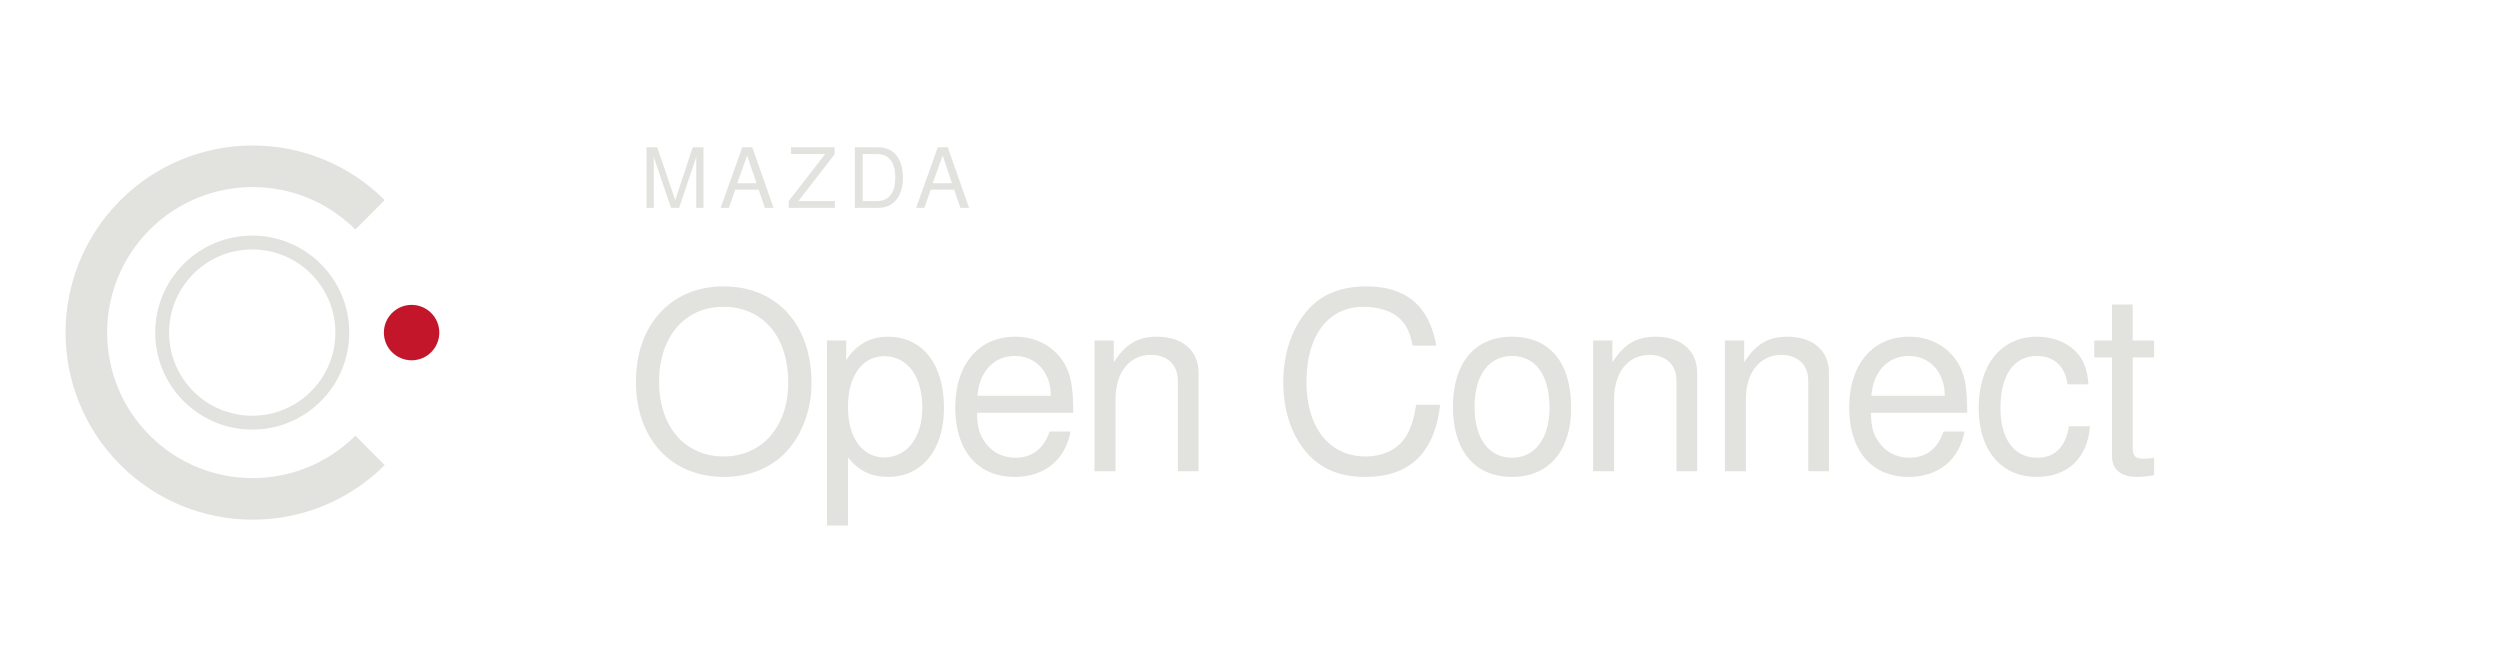
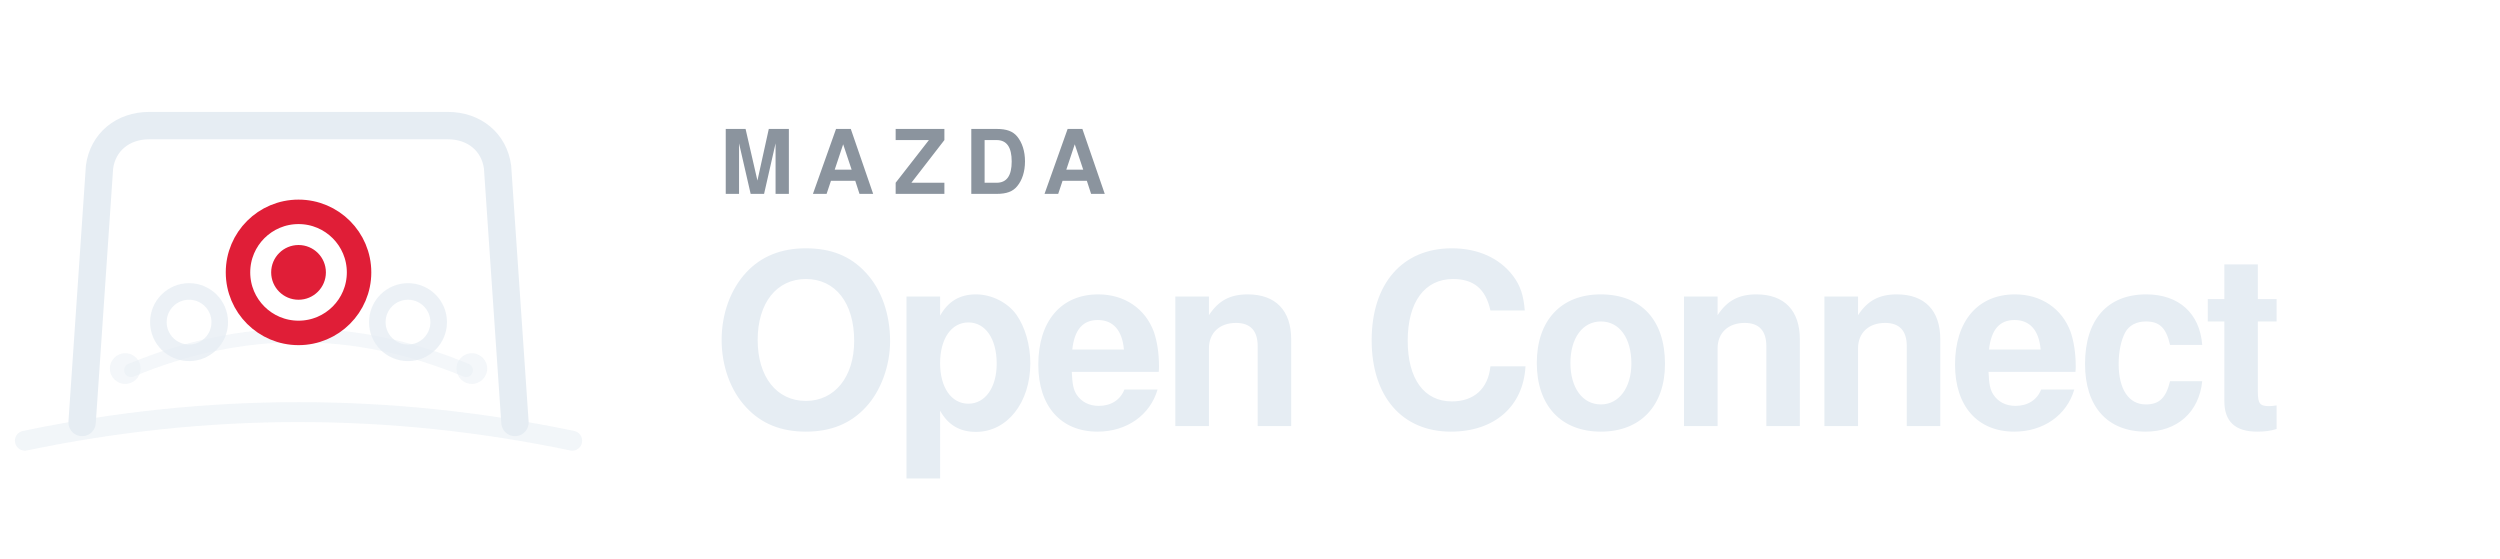
- <svg xmlns="http://www.w3.org/2000/svg" width="560" height="149" viewBox="0 0 360 96" fill="none" role="img" aria-label="Mazda Open Connect">
-   <g transform="translate(4 16)">
-     <path d="M49 15 A24 24 0 1 0 49 49" stroke="#e2e3df" stroke-width="6" />
-     <circle cx="32" cy="32" r="13" stroke="#e2e3df" stroke-width="2" />
-     <circle cx="55" cy="32" r="4" fill="#c4162a" />
+ <svg xmlns="http://www.w3.org/2000/svg" width="560" height="125" viewBox="0 0 323 72" fill="none" role="img" aria-label="Mazda Open Connect">
+   <g transform="translate(0 6) scale(1.0714)">
+     <path d="M3 47.5 Q36 40.6 69 47.5" stroke="#e6edf3" stroke-width="2.4" stroke-linecap="round" opacity="0.52" />
+     <path d="M9.9 45.3 L12.0 14.5 C12.4 11.5 14.8 9.5 18.0 9.5 H54.0 C57.2 9.5 59.6 11.5 60.0 14.5 L62.1 45.3" stroke="#e6edf3" stroke-width="3.3" stroke-linecap="round" stroke-linejoin="round" />
+     <path d="M15.8 39 Q36 30.6 56.2 39" stroke="#e6edf3" stroke-width="1.65" stroke-linecap="round" opacity="0.45" />
+     <circle cx="22.8" cy="33.2" r="3.7" stroke="#e6edf3" stroke-width="2" opacity="0.76" />
+     <circle cx="49.2" cy="33.2" r="3.7" stroke="#e6edf3" stroke-width="2" opacity="0.76" />
+     <circle cx="15.1" cy="38.8" r="1.85" fill="#e6edf3" opacity="0.45" />
+     <circle cx="56.9" cy="38.8" r="1.85" fill="#e6edf3" opacity="0.45" />
+     <circle cx="36" cy="27.2" r="7.3" stroke="#e01e37" stroke-width="2.95" />
+     <circle cx="36" cy="27.2" r="3.3" fill="#e01e37" />
  </g>
-   <g fill="#e2e3df" font-family="Helvetica, Arial, sans-serif">
-     <text x="92" y="30" font-size="12" letter-spacing="1.5">MAZDA</text>
-     <text x="90" y="68" font-size="36" font-weight="500" letter-spacing="-1">Open Connect</text>
+   <g font-family="-apple-system, BlinkMacSystemFont, 'Segoe UI', Helvetica, Arial, sans-serif">
+     <text x="93" y="25" fill="#8b949e" font-size="11.5" font-weight="600" letter-spacing="2.2">MAZDA</text>
+     <text x="92" y="55" fill="#e6edf3" font-size="31" font-weight="600" letter-spacing="-0.8">Open Connect</text>
  </g>
</svg>
